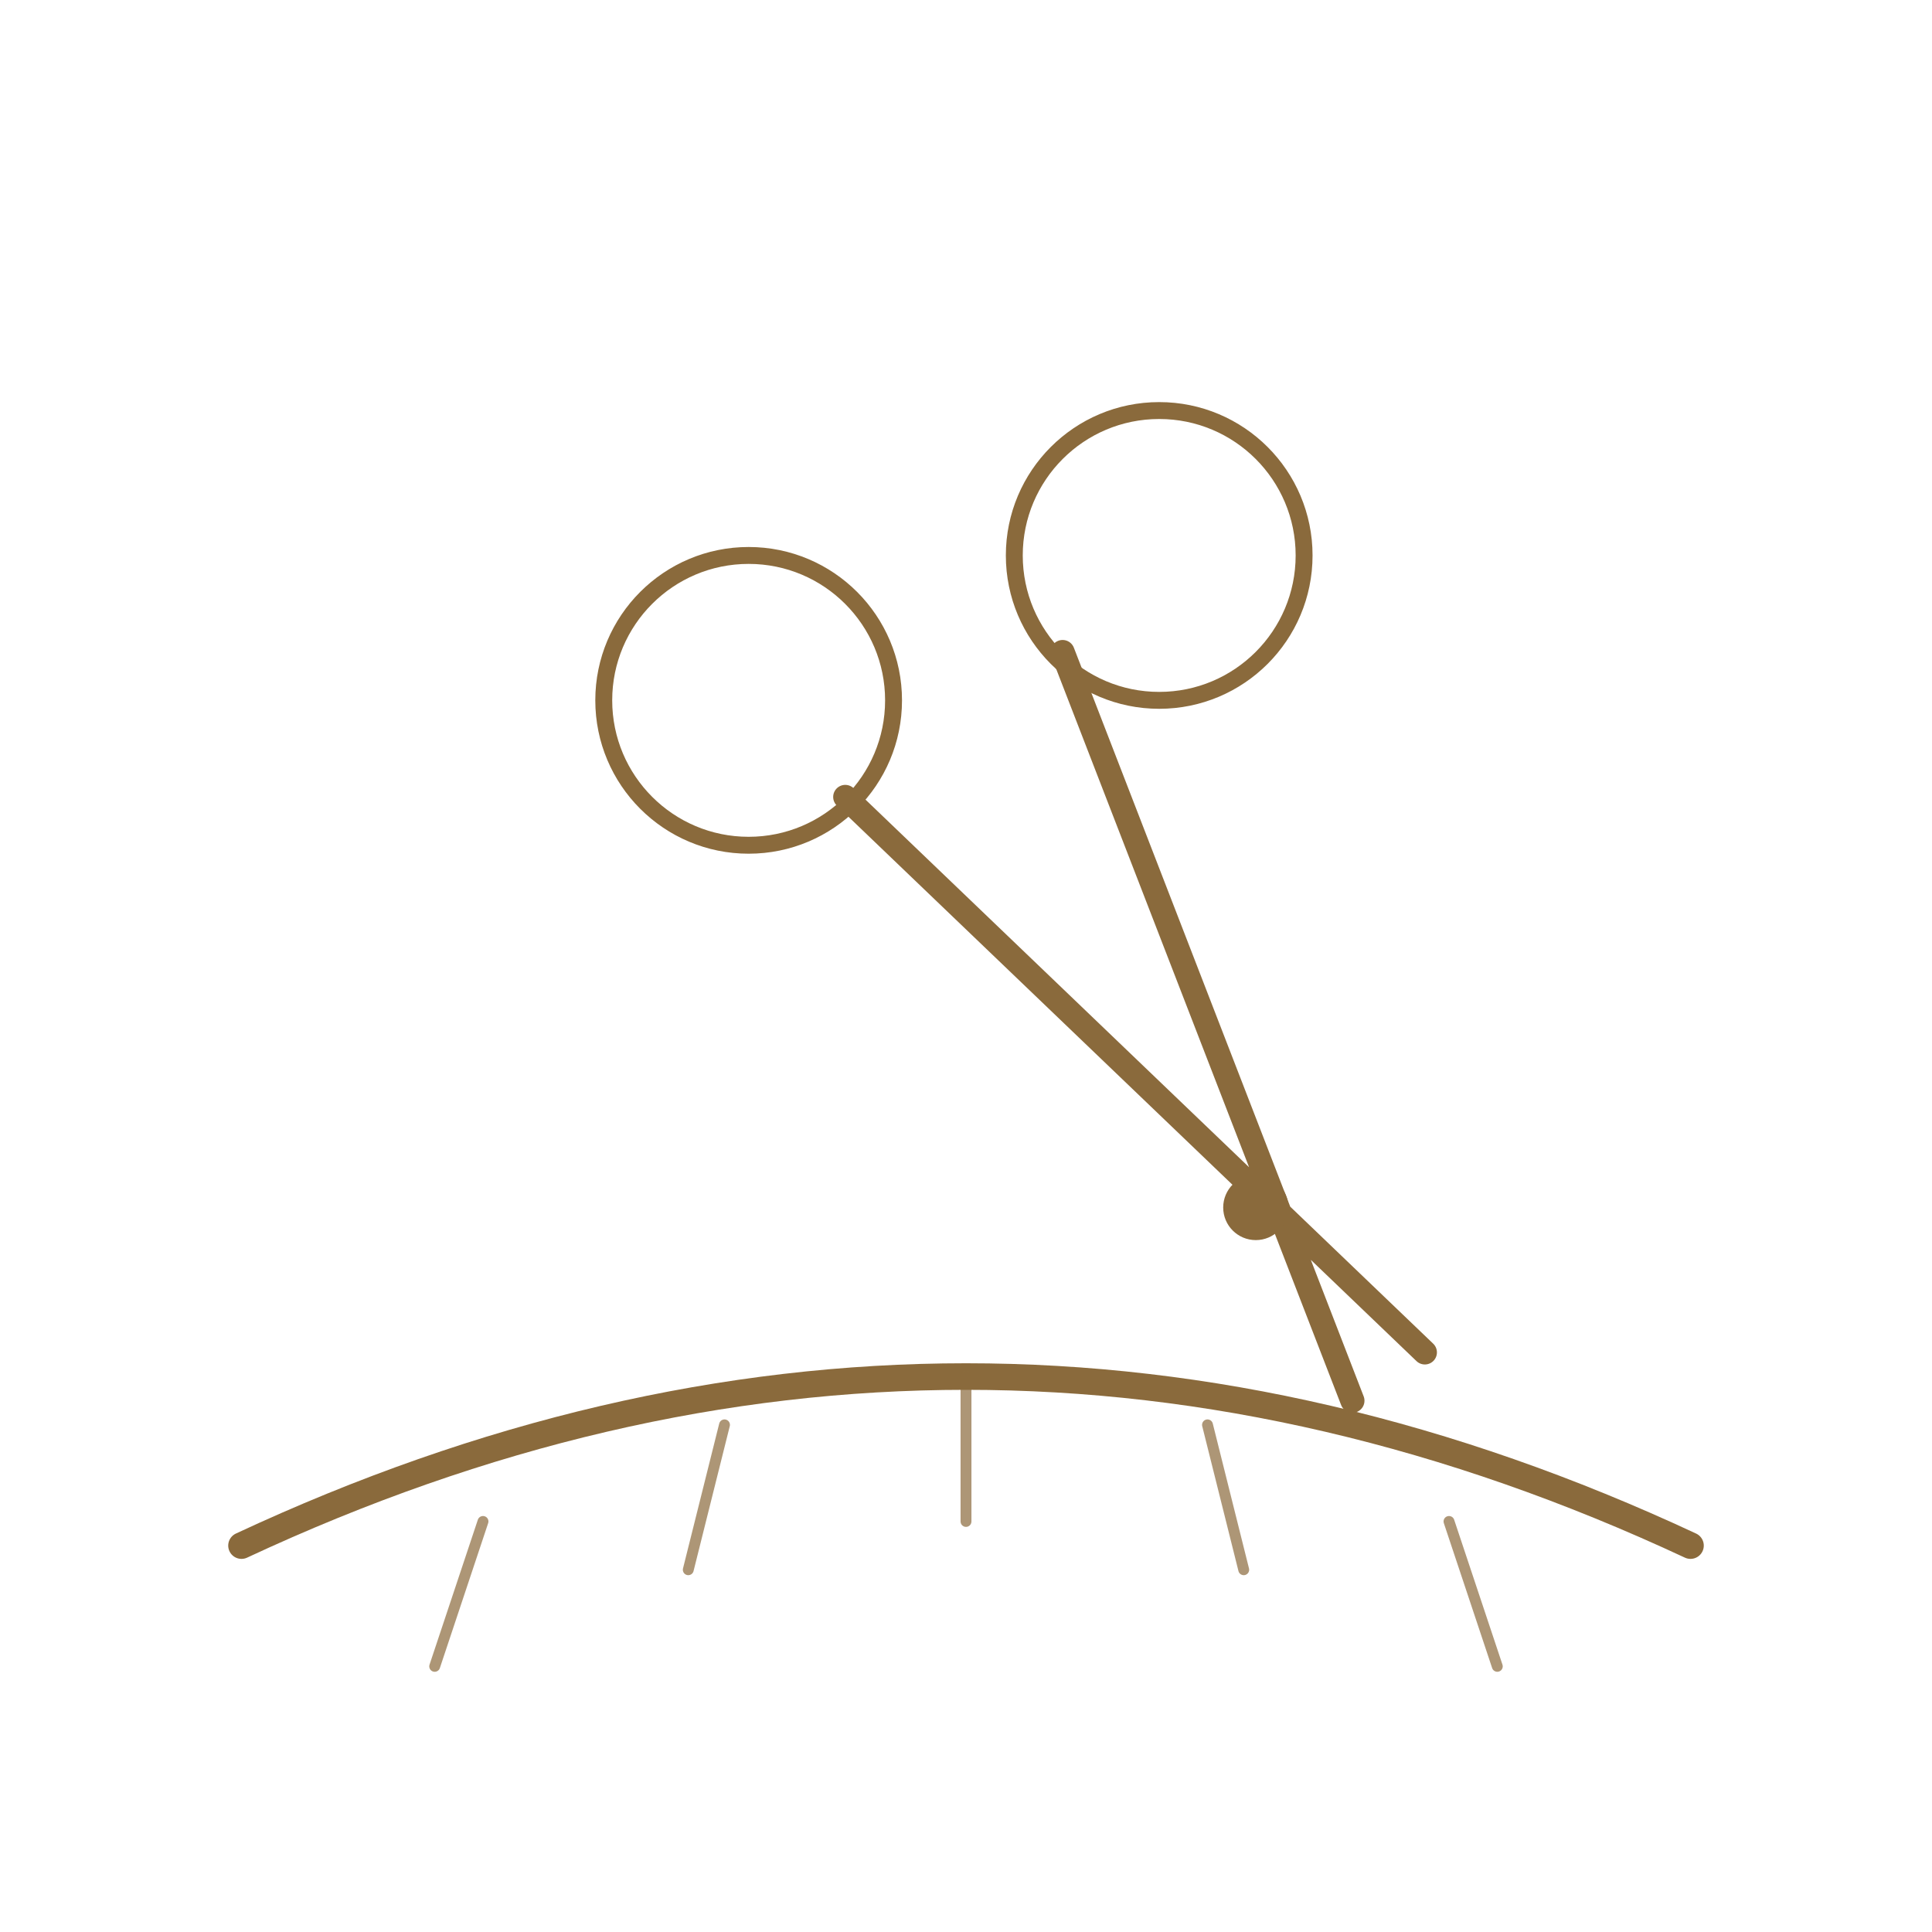
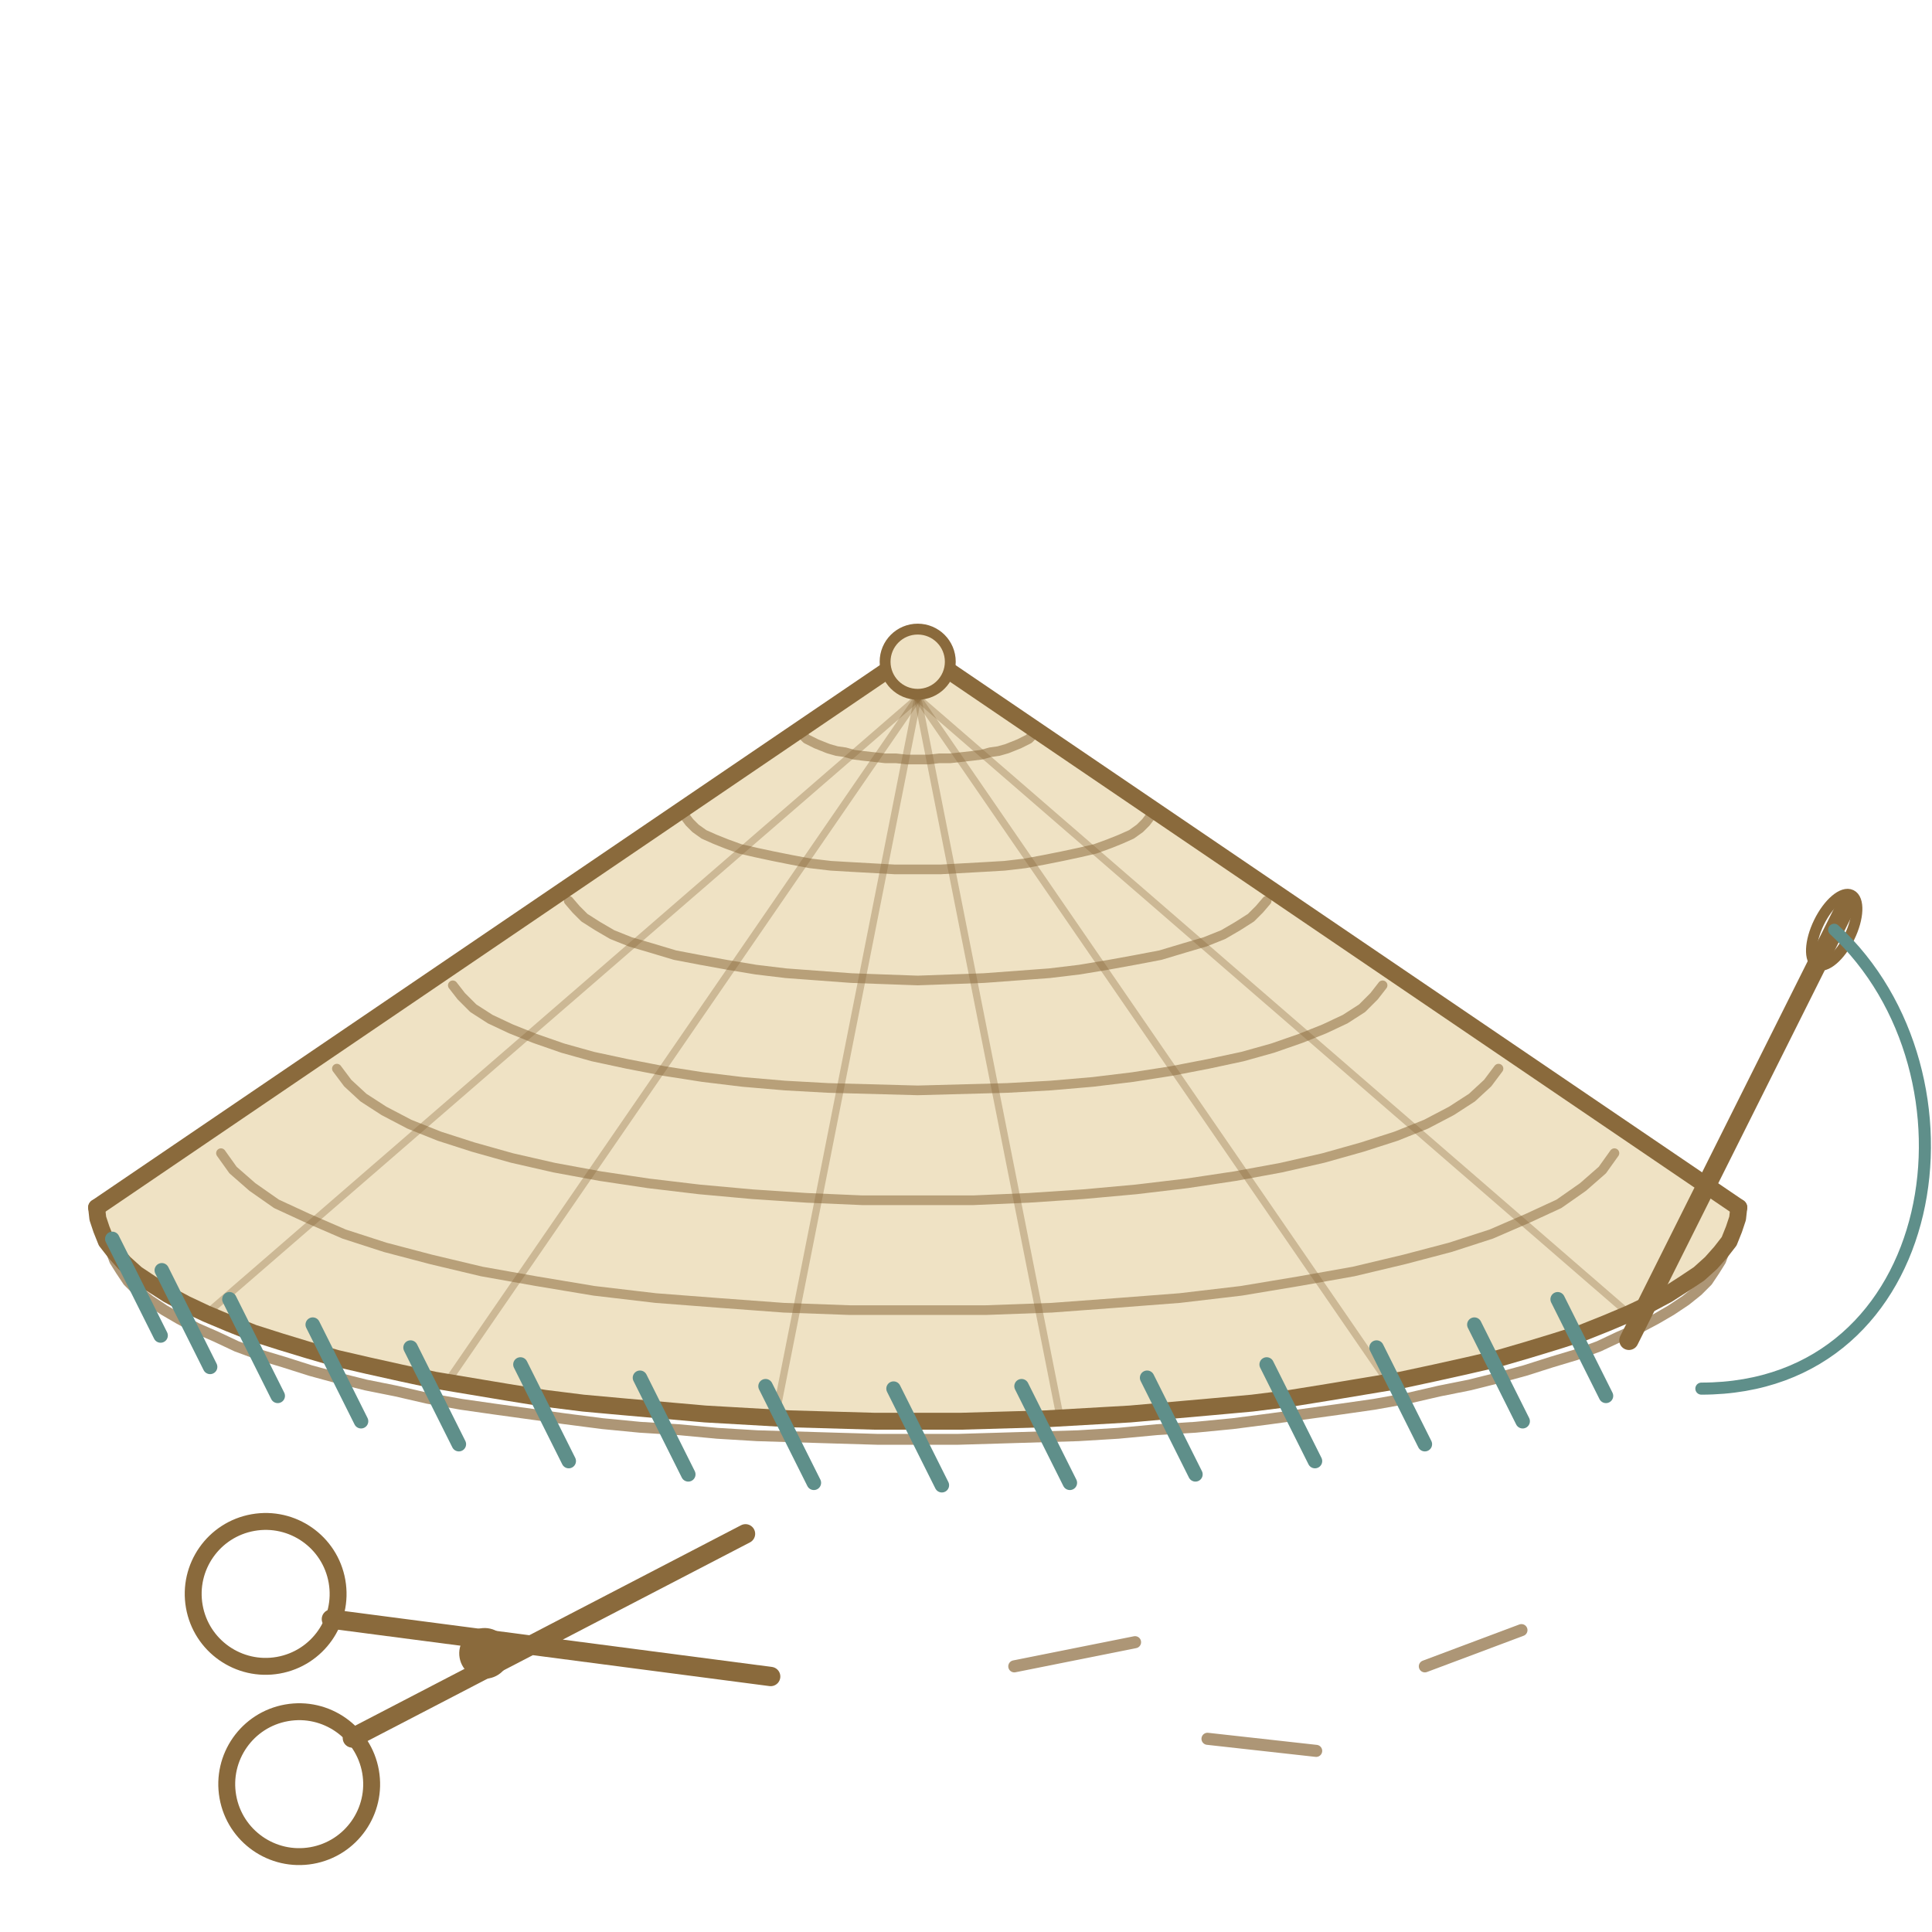
<svg xmlns="http://www.w3.org/2000/svg" viewBox="0 0 160 160" fill="none" stroke="#8a6a3c" stroke-width="1.4" stroke-linecap="round" stroke-linejoin="round">
-   <path d="M20 128 Q 80 100 140 128" stroke-width="2.2" />
-   <path d="M40 126 l -4 12 M60 118 l -3 12 M80 114 l 0 12 M100 118 l 3 12 M120 126 l 4 12" stroke-width="0.9" opacity=".7" />
-   <circle cx="62" cy="58" r="12" />
-   <circle cx="96" cy="46" r="12" />
-   <path d="M70 66 L 118 112 M88 54 L 112 116" stroke-width="2" />
-   <circle cx="104" cy="100" r="2" fill="#8a6a3c" />
+   <path d="M76 53.8 L144 100 L143.9 100.9 L143.6 101.8 L143.2 102.8 L142.5 103.7 L141.7 104.6 L140.7 105.5 L139.5 106.3 L138.1 107.2 L136.6 108 L134.9 108.8 L133 109.6 L131 110.4 L128.8 111.1 L126.5 111.8 L124.1 112.5 L121.5 113.1 L118.8 113.7 L116 114.3 L113 114.8 L110 115.3 L106.9 115.8 L103.7 116.2 L100.4 116.5 L97 116.8 L93.6 117.1 L90.1 117.3 L86.6 117.5 L83.1 117.6 L79.6 117.7 L76 117.7 L72.4 117.7 L68.9 117.6 L65.4 117.5 L61.9 117.3 L58.4 117.1 L55 116.8 L51.6 116.5 L48.3 116.2 L45.1 115.8 L42 115.3 L39 114.8 L36 114.3 L33.2 113.7 L30.5 113.1 L27.9 112.5 L25.5 111.8 L23.2 111.1 L21 110.4 L19 109.6 L17.1 108.8 L15.4 108 L13.9 107.2 L12.5 106.3 L11.3 105.5 L10.3 104.6 L9.5 103.7 L8.8 102.8 L8.4 101.8 L8.1 100.9 L8 100 L76 53.8 Z" fill="#efe2c4" stroke="none" />
+   <path d="M85.6 60.7 L85.4 61 L85.2 61.2 L84.8 61.4 L84.4 61.6 L83.9 61.8 L83.4 62 L82.7 62.2 L82 62.3 L81.3 62.5 L80.5 62.6 L79.6 62.7 L78.7 62.8 L77.8 62.8 L76.9 62.9 L76 62.9 L75.1 62.9 L74.2 62.8 L73.3 62.8 L72.4 62.7 L71.5 62.6 L70.7 62.5 L70 62.3 L69.3 62.2 L68.6 62 L68.1 61.8 L67.6 61.6 L67.2 61.4 L66.8 61.2 L66.6 61 L66.4 60.7" stroke-width="0.8" opacity=".55" />
+   <path d="M95.2 67.7 L94.9 68.1 L94.4 68.6 L93.7 69.1 L92.8 69.5 L91.8 69.9 L90.7 70.3 L89.4 70.6 L88 70.9 L86.5 71.2 L84.9 71.5 L83.2 71.7 L81.5 71.8 L79.7 71.9 L77.9 72 L76 72 L74.1 72 L72.3 71.9 L70.5 71.8 L68.8 71.7 L67.1 71.5 L65.5 71.2 L64 70.9 L62.6 70.6 L61.3 70.3 L60.2 69.9 L59.2 69.5 L58.3 69.1 L57.6 68.6 L57.1 68.1 L56.8 67.7" stroke-width="0.8" opacity=".55" />
+   <path d="M104.9 74.6 L104.3 75.3 L103.6 76 L102.5 76.7 L101.3 77.4 L99.8 78 L98.1 78.5 L96.1 79.1 L94 79.5 L91.8 79.9 L89.4 80.3 L86.9 80.6 L84.2 80.8 L81.5 81 L78.8 81.1 L76 81.2 L73.2 81.1 L70.5 81 L67.8 80.8 L65.1 80.6 L62.6 80.3 L60.2 79.9 L58 79.5 L55.9 79.1 L53.9 78.5 L52.2 78 L50.7 77.4 L49.5 76.7 L48.4 76 L47.7 75.3 L47.1 74.6" stroke-width="0.8" opacity=".55" />
+   <path d="M114.5 81.6 L113.8 82.5 L112.8 83.5 L111.4 84.4 L109.7 85.2 L107.7 86 L105.4 86.8 L102.9 87.5 L100.1 88.1 L97 88.7 L93.8 89.2 L90.5 89.6 L87 89.9 L83.4 90.1 L79.7 90.2 L76 90.3 L72.3 90.2 L68.6 90.1 L65 89.9 L61.5 89.6 L58.2 89.2 L55 88.7 L51.9 88.1 L49.1 87.5 L46.6 86.8 L44.3 86 L42.3 85.2 L40.6 84.4 L39.2 83.5 L38.2 82.5 L37.5 81.6" stroke-width="0.8" opacity=".55" />
+   <path d="M124.1 88.5 L123.2 89.7 L121.9 90.9 L120.2 92 L118.1 93.1 L115.6 94.1 L112.8 95 L109.6 95.9 L106.1 96.7 L102.3 97.4 L98.3 98 L94.1 98.5 L89.7 98.9 L85.2 99.2 L80.6 99.4 L76 99.4 L71.4 99.4 L66.8 99.2 L62.3 98.9 L57.9 98.5 L53.7 98 L49.7 97.4 L45.9 96.7 L42.4 95.9 L39.2 95 L36.4 94.1 L33.9 93.1 L31.8 92 L30.1 90.9 L28.8 89.7 L27.9 88.5" stroke-width="0.8" opacity=".55" />
+   <path d="M133.7 95.5 L132.7 96.9 L131.1 98.3 L129.1 99.7 L126.5 100.9 L123.5 102.2 L120.1 103.3 L116.3 104.3 L112.1 105.3 L107.6 106.1 L102.8 106.9 L97.7 107.5 L92.5 107.9 L87.1 108.3 L81.6 108.5 L76 108.5 L70.4 108.5 L64.9 108.3 L59.5 107.9 L54.3 107.5 L49.2 106.9 L44.4 106.1 L39.9 105.3 L35.7 104.3 L31.9 103.3 L28.5 102.2 L25.5 100.9 L22.9 99.7 L20.9 98.3 L19.3 96.9 L18.3 95.5" stroke-width="0.8" opacity=".55" />
+   <path d="M76 57.8 L134.9 108.8" stroke-width="0.6" opacity=".35" />
+   <path d="M76 57.8 L115 114.5" stroke-width="0.6" opacity=".35" />
+   <path d="M76 57.8 L87.8 117.4" stroke-width="0.6" opacity=".35" />
+   <path d="M76 57.8 L64.2 117.4" stroke-width="0.6" opacity=".35" />
+   <path d="M76 57.8 L37 114.5" stroke-width="0.6" opacity=".35" />
+   <path d="M76 57.8 L17.1 108.8" stroke-width="0.6" opacity=".35" />
+   <path d="M76 53.8 L8 100 M76 53.8 L144 100" />
+   <path d="M144 100 L143.9 100.9 L143.6 101.8 L143.2 102.8 L142.5 103.7 L141.7 104.6 L140.7 105.5 L139.5 106.3 L138.1 107.2 L136.6 108 L134.9 108.8 L133 109.6 L131 110.4 L128.8 111.1 L126.5 111.8 L124.1 112.5 L121.5 113.1 L118.8 113.7 L116 114.3 L113 114.8 L110 115.3 L106.9 115.8 L103.7 116.2 L100.4 116.5 L97 116.8 L93.6 117.1 L90.1 117.3 L86.6 117.5 L83.1 117.6 L79.6 117.7 L76 117.7 L72.4 117.7 L68.9 117.6 L65.4 117.5 L61.9 117.3 L58.4 117.1 L55 116.8 L51.6 116.5 L48.3 116.2 L45.1 115.8 L42 115.3 L39 114.8 L36 114.3 L33.2 113.7 L30.5 113.1 L27.9 112.5 L25.5 111.8 L23.2 111.1 L21 110.4 L19 109.6 L17.1 108.8 L15.4 108 L13.9 107.2 L12.5 106.3 L11.3 105.5 L10.3 104.6 L9.5 103.7 L8.8 102.8 L8.4 101.8 L8.1 100.9 L8 100" />
+   <path d="M142.8 103.6 L142.5 104.4 L142 105.2 L141.4 106.1 L140.6 106.9 L139.6 107.7 L138.4 108.5 L137.2 109.2 L135.7 110 L134.1 110.7 L132.4 111.5 L130.5 112.2 L128.5 112.8 L126.3 113.5 L124.1 114.1 L121.7 114.7 L119.2 115.2 L116.6 115.8 L113.8 116.3 L111 116.7 L108.1 117.1 L105.2 117.5 L102.1 117.9 L99 118.2 L95.8 118.4 L92.6 118.7 L89.3 118.9 L86 119 L82.7 119.1 L79.3 119.2 L76 119.2 L72.7 119.2 L69.3 119.1 L66 119 L62.7 118.9 L59.4 118.7 L56.2 118.4 L53 118.2 L49.9 117.9 L46.8 117.5 L43.9 117.1 L41 116.7 L38.2 116.3 L35.4 115.8 L32.8 115.2 L30.3 114.7 L27.9 114.1 L25.7 113.5 L23.5 112.8 L21.5 112.2 L19.6 111.5 L17.9 110.7 L16.3 110 L14.8 109.2 L13.6 108.5 L12.4 107.7 L11.4 106.9 L10.6 106.1 L10 105.2 L9.5 104.4 L9.2 103.6" stroke-width="0.9" opacity=".7" />
+   <circle cx="76" cy="54.8" r="2.7" fill="#efe2c4" stroke-width="0.9" />
+   <path d="M9.3 102.6 L 13.3 110.6" stroke="#5f8f8a" stroke-width="1.2" />
+   <path d="M13.4 105.2 L 17.4 113.2" stroke="#5f8f8a" stroke-width="1.2" />
+   <path d="M19 107.6 L 23 115.6" stroke="#5f8f8a" stroke-width="1.2" />
+   <path d="M25.9 109.7 L 29.9 117.7" stroke="#5f8f8a" stroke-width="1.2" />
+   <path d="M34 111.6 L 38 119.6" stroke="#5f8f8a" stroke-width="1.2" />
+   <path d="M43.1 113 L 47.1 121" stroke="#5f8f8a" stroke-width="1.2" />
+   <path d="M53 114.1 L 57 122.1" stroke="#5f8f8a" stroke-width="1.2" />
+   <path d="M63.4 114.8 L 67.4 122.8" stroke="#5f8f8a" stroke-width="1.2" />
+   <path d="M74 115 L 78 123" stroke="#5f8f8a" stroke-width="1.2" />
+   <path d="M84.6 114.8 L 88.6 122.8" stroke="#5f8f8a" stroke-width="1.2" />
+   <path d="M95 114.1 L 99 122.1" stroke="#5f8f8a" stroke-width="1.2" />
+   <path d="M104.9 113 L 108.9 121" stroke="#5f8f8a" stroke-width="1.2" />
+   <path d="M114 111.6 L 118 119.6" stroke="#5f8f8a" stroke-width="1.2" />
+   <path d="M122.1 109.7 L 126.1 117.7" stroke="#5f8f8a" stroke-width="1.2" />
+   <path d="M129 107.6 L 133 115.6" stroke="#5f8f8a" stroke-width="1.2" />
+   <path d="M134.9 111 L 152.9 75" stroke-width="1.6" />
+   <ellipse cx="151.9" cy="77" rx="1.4" ry="3.2" transform="rotate(26 151.9 77)" stroke-width=".9" />
+   <path d="M151.9 77 C 164.9 89, 160.9 115, 140.9 115" stroke="#5f8f8a" stroke-width="1" />
+   <g transform="translate(22 132) rotate(-10)">
+     <circle cx="0" cy="0" r="6" />
+     <circle cx="0" cy="16" r="6" />
+     <path d="M5 3 L 40 14 M5 13 L 40 2" stroke-width="1.6" />
+     <circle cx="17" cy="8" r="1.4" fill="#8a6a3c" />
+   </g>
+   <path d="M84 138 l 10 -2 M100 144 l 9 1 M118 138 l 8 -3" stroke-width="1" opacity=".7" />
</svg>
